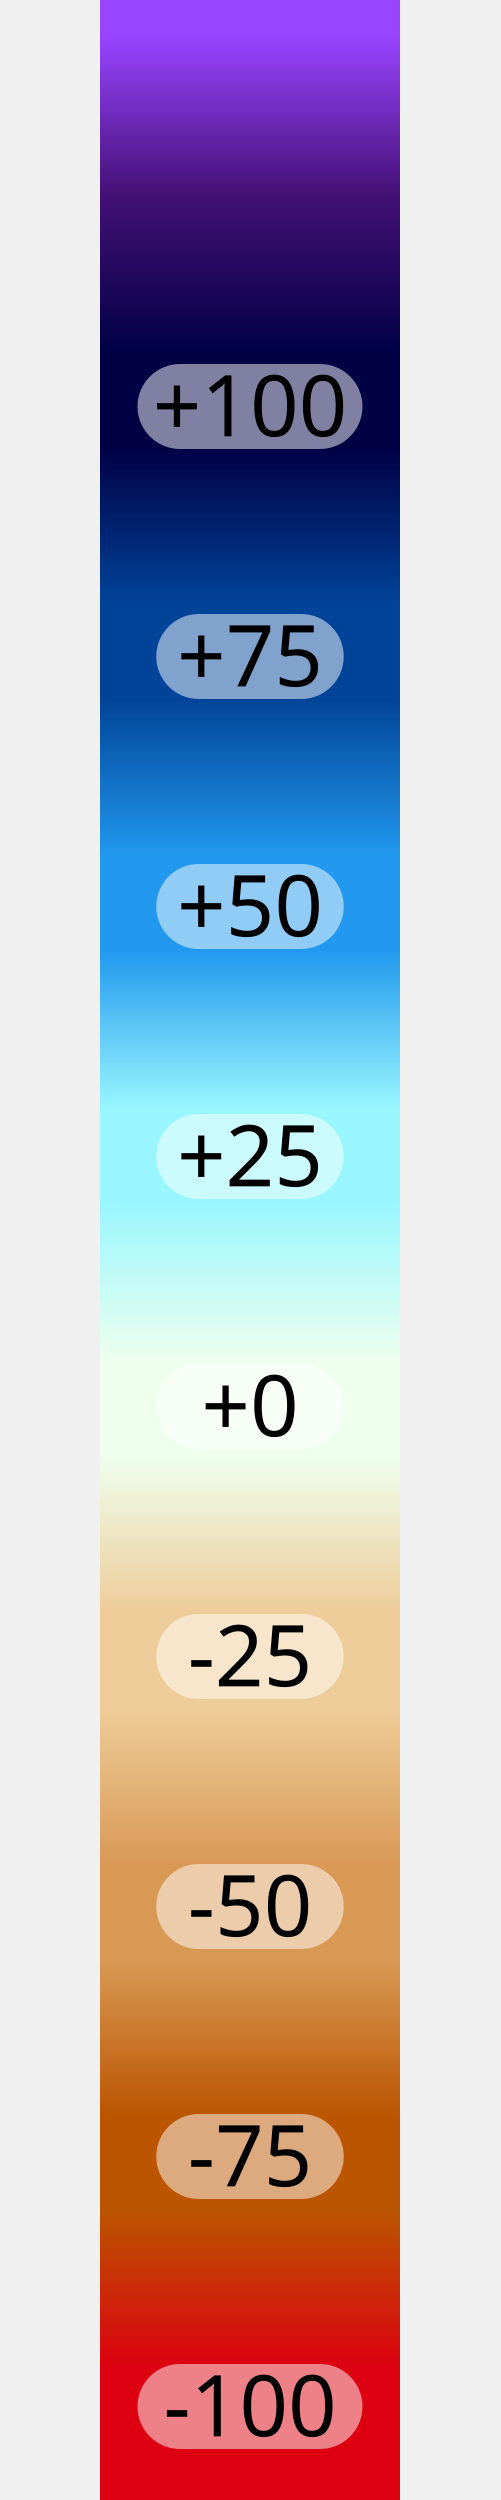
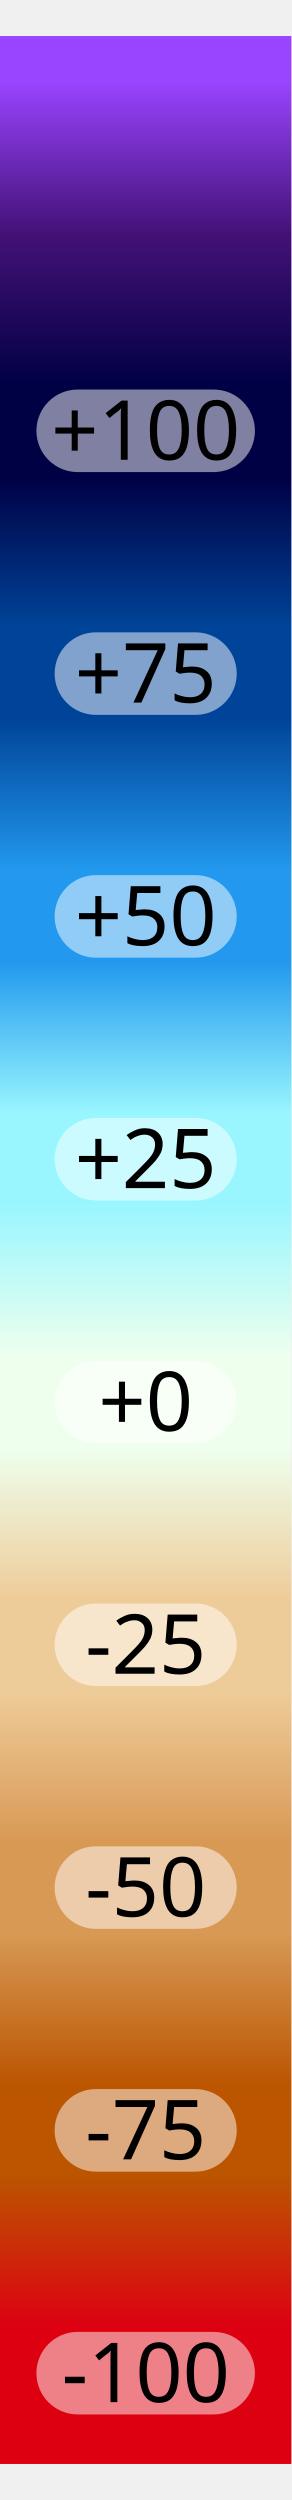
- <svg xmlns="http://www.w3.org/2000/svg" width="60" height="300" viewBox="0 0 12 100">
+ <svg xmlns="http://www.w3.org/2000/svg" width="31" height="266" viewBox="0 0 12 100">
  <defs>
    <linearGradient id="legend-gradient-2dfbb" x1="0" x2="0" y1="0" y2="1">
      <stop offset="1.87%" stop-color="#9944ff" />
      <stop offset="8.13%" stop-color="#441177" />
      <stop offset="8.13%" stop-color="#441177" />
      <stop offset="14.39%" stop-color="#000044" />
      <stop offset="14.39%" stop-color="#000044" />
      <stop offset="18.13%" stop-color="#000044" />
      <stop offset="18.13%" stop-color="#000044" />
      <stop offset="24.39%" stop-color="#004499" />
      <stop offset="24.39%" stop-color="#004499" />
      <stop offset="28.13%" stop-color="#004499" />
      <stop offset="28.13%" stop-color="#004499" />
      <stop offset="34.39%" stop-color="#2299ee" />
      <stop offset="34.39%" stop-color="#2299ee" />
      <stop offset="38.13%" stop-color="#2299ee" />
      <stop offset="38.13%" stop-color="#2299ee" />
      <stop offset="44.39%" stop-color="#99f6ff" />
      <stop offset="44.39%" stop-color="#99f6ff" />
      <stop offset="48.13%" stop-color="#99f6ff" />
      <stop offset="48.13%" stop-color="#99f6ff" />
      <stop offset="54.39%" stop-color="#eeffee" />
      <stop offset="54.39%" stop-color="#eeffee" />
      <stop offset="58.13%" stop-color="#eeffee" />
      <stop offset="58.13%" stop-color="#eeffee" />
      <stop offset="64.39%" stop-color="#eecc99" />
      <stop offset="64.39%" stop-color="#eecc99" />
      <stop offset="68.13%" stop-color="#eecc99" />
      <stop offset="68.13%" stop-color="#eecc99" />
      <stop offset="74.39%" stop-color="#d89955" />
      <stop offset="74.39%" stop-color="#d89955" />
      <stop offset="78.13%" stop-color="#d89955" />
      <stop offset="78.13%" stop-color="#d89955" />
      <stop offset="84.39%" stop-color="#bb5500" />
      <stop offset="84.39%" stop-color="#bb5500" />
      <stop offset="88.13%" stop-color="#bb5500" />
      <stop offset="88.13%" stop-color="#bb5500" />
      <stop offset="94.39%" stop-color="#dd0011" />
      <stop offset="94.39%" stop-color="#dd0011" />
      <stop offset="98.13%" stop-color="#dd0011" />
    </linearGradient>
  </defs>
  <rect x="0" y="0" width="12" height="100" fill="url(#legend-gradient-2dfbb)" />
  <rect fill="white" fill-opacity="0.5" x="1.5" y="14.56" width="9" height="3.4" rx="1.7" ry="1.7" />
  <text x="6" y="16.26" dy="0.35em" font-family="sans-serif" font-size="3.4" style="text-anchor: middle">+100</text>
  <rect fill="white" fill-opacity="0.5" x="2.25" y="24.56" width="7.5" height="3.4" rx="1.7" ry="1.7" />
  <text x="6" y="26.26" dy="0.35em" font-family="sans-serif" font-size="3.4" style="text-anchor: middle">+75</text>
  <rect fill="white" fill-opacity="0.5" x="2.25" y="34.56" width="7.5" height="3.4" rx="1.7" ry="1.7" />
  <text x="6" y="36.26" dy="0.35em" font-family="sans-serif" font-size="3.4" style="text-anchor: middle">+50</text>
  <rect fill="white" fill-opacity="0.5" x="2.25" y="44.56" width="7.5" height="3.4" rx="1.7" ry="1.7" />
  <text x="6" y="46.26" dy="0.35em" font-family="sans-serif" font-size="3.4" style="text-anchor: middle">+25</text>
  <rect fill="white" fill-opacity="0.5" x="2.25" y="54.56" width="7.5" height="3.4" rx="1.7" ry="1.7" />
  <text x="6" y="56.26" dy="0.35em" font-family="sans-serif" font-size="3.4" style="text-anchor: middle">+0</text>
  <rect fill="white" fill-opacity="0.5" x="2.25" y="64.56" width="7.5" height="3.4" rx="1.7" ry="1.7" />
  <text x="6" y="66.26" dy="0.35em" font-family="sans-serif" font-size="3.4" style="text-anchor: middle">-25</text>
  <rect fill="white" fill-opacity="0.5" x="2.25" y="74.56" width="7.5" height="3.4" rx="1.7" ry="1.7" />
  <text x="6" y="76.26" dy="0.35em" font-family="sans-serif" font-size="3.4" style="text-anchor: middle">-50</text>
  <rect fill="white" fill-opacity="0.5" x="2.25" y="84.56" width="7.5" height="3.4" rx="1.7" ry="1.7" />
  <text x="6" y="86.26" dy="0.35em" font-family="sans-serif" font-size="3.4" style="text-anchor: middle">-75</text>
  <rect fill="white" fill-opacity="0.5" x="1.5" y="94.56" width="9" height="3.4" rx="1.7" ry="1.7" />
  <text x="6" y="96.26" dy="0.35em" font-family="sans-serif" font-size="3.4" style="text-anchor: middle">-100</text>
</svg>
